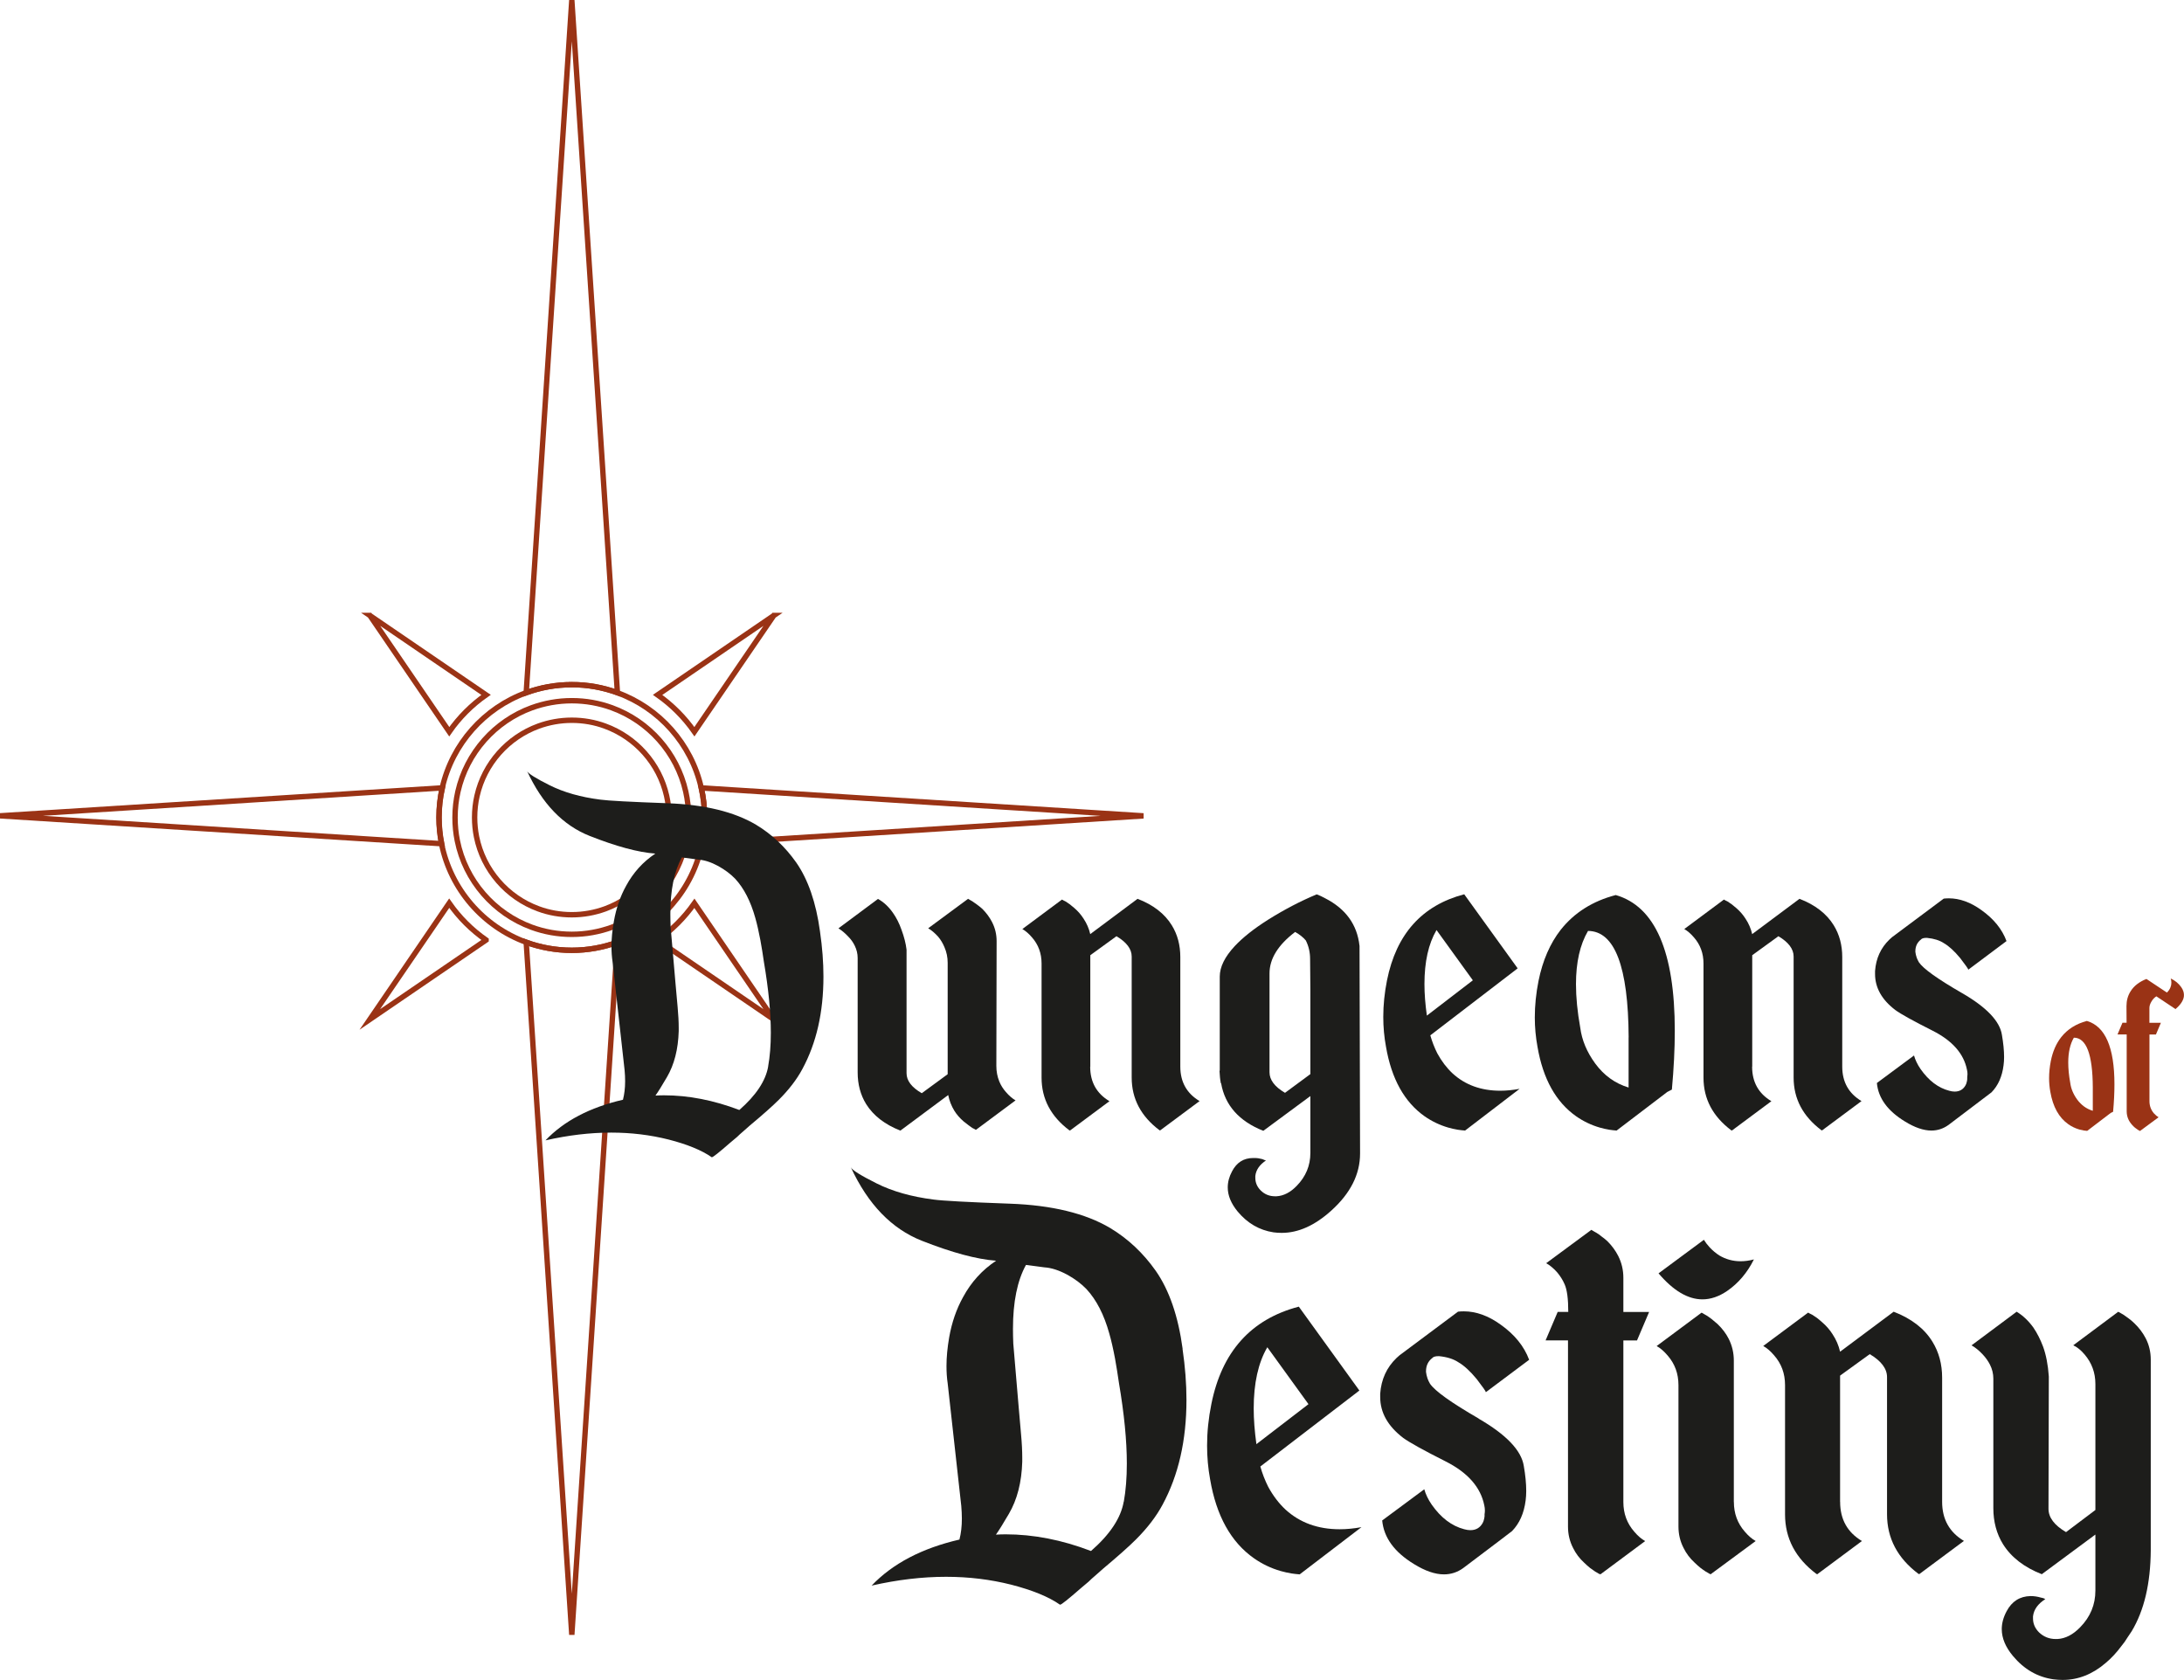
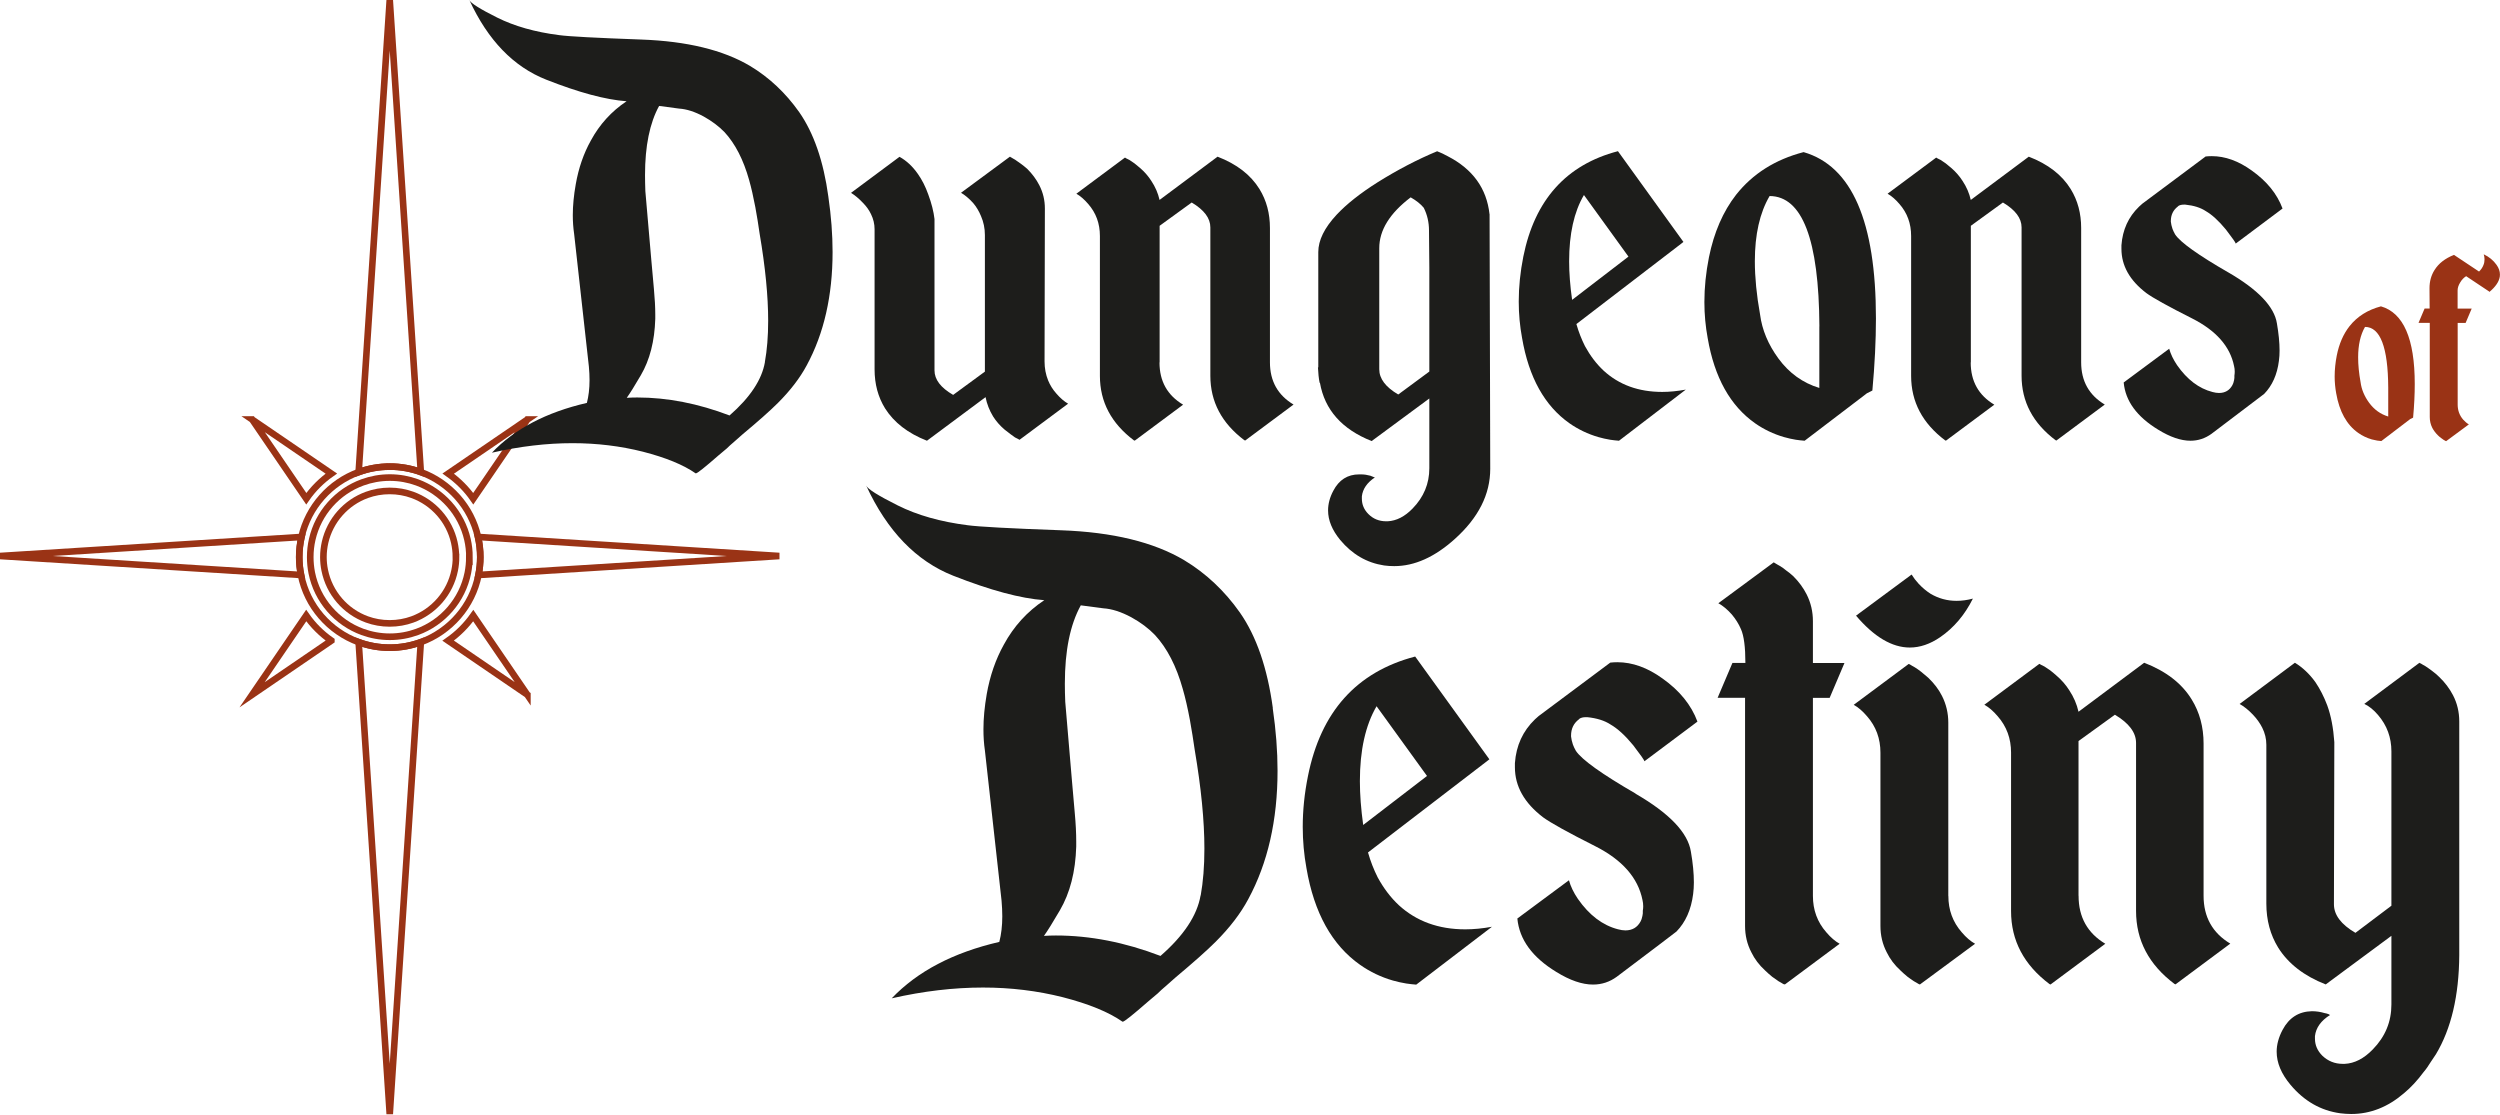
- <svg xmlns="http://www.w3.org/2000/svg" id="Capa_1" data-name="Capa 1" viewBox="0 0 404.71 311.3">
+ <svg xmlns="http://www.w3.org/2000/svg" id="Capa_1" data-name="Capa 1" viewBox="0 0 378.01 168.48">
  <defs>
    <style>
      .cls-1 {
        fill: #1d1d1b;
      }

      .cls-2 {
        fill: #9a3315;
      }

      .cls-3 {
        fill: none;
        stroke: #9a3315;
        stroke-miterlimit: 10;
      }
    </style>
  </defs>
-   <path class="cls-3" d="M130.57,151.48c0,1.66-.17,3.29-.48,4.86-1.7,8.46-7.73,15.35-15.69,18.26-2.63.96-5.48,1.49-8.45,1.49s-5.81-.53-8.45-1.49c-7.95-2.91-13.98-9.8-15.68-18.26-.31-1.57-.48-3.2-.48-4.86,0-1.89.21-3.72.61-5.49,1.86-8.17,7.79-14.8,15.55-17.63,2.63-.96,5.48-1.49,8.45-1.49s5.81.53,8.45,1.49c7.76,2.83,13.7,9.46,15.55,17.64.4,1.77.61,3.6.61,5.48Z" />
-   <path class="cls-3" d="M127.61,151.48c0,1.46-.15,2.89-.42,4.28-1.49,7.44-6.8,13.5-13.8,16.06-2.32.84-4.82,1.31-7.43,1.31s-5.11-.46-7.43-1.31c-6.99-2.56-12.3-8.62-13.79-16.06-.28-1.38-.42-2.81-.42-4.28,0-1.66.19-3.27.54-4.82,1.64-7.19,6.85-13.02,13.67-15.51,2.32-.84,4.82-1.31,7.43-1.31s5.11.46,7.43,1.31c6.82,2.49,12.05,8.32,13.68,15.51.35,1.55.54,3.17.54,4.82Z" />
-   <path class="cls-3" d="M123.98,151.48c0,1.22-.12,2.41-.35,3.56-1.24,6.2-5.66,11.24-11.49,13.37-1.93.7-4.01,1.09-6.18,1.09s-4.26-.38-6.18-1.09c-5.82-2.13-10.24-7.18-11.48-13.37-.23-1.15-.35-2.34-.35-3.56,0-1.38.15-2.72.45-4.02,1.36-5.98,5.71-10.84,11.38-12.91,1.93-.7,4.01-1.09,6.18-1.09s4.26.38,6.18,1.09c5.68,2.08,10.03,6.93,11.39,12.92.29,1.29.45,2.64.45,4.01Z" />
-   <path class="cls-3" d="M105.96,176.09c2.97,0,5.81-.53,8.45-1.49l-8.45,128.32-8.45-128.32c2.63.96,5.48,1.49,8.45,1.49Z" />
-   <path class="cls-3" d="M105.96,126.87c-2.97,0-5.81.53-8.45,1.49L105.96.03l8.45,128.32c-2.63-.96-5.48-1.49-8.45-1.49Z" />
-   <path class="cls-3" d="M81.97,145.99c-.4,1.77-.61,3.6-.61,5.49,0,1.66.17,3.29.48,4.86L.03,151.17l81.93-5.18Z" />
-   <path class="cls-3" d="M130.09,156.34c.31-1.57.48-3.2.48-4.86,0-1.88-.21-3.71-.61-5.48l81.93,5.18-81.8,5.17Z" />
-   <path class="cls-3" d="M90.07,174.19l-21.54,14.71,14.71-21.54c1.86,2.66,4.17,4.97,6.83,6.82Z" />
-   <path class="cls-3" d="M143.39,114.05l-14.71,21.54c-1.86-2.66-4.17-4.97-6.82-6.83l21.54-14.71Z" />
-   <path class="cls-3" d="M68.53,114.05l21.54,14.71c-2.66,1.86-4.97,4.17-6.82,6.83l-14.71-21.54Z" />
-   <path class="cls-3" d="M143.39,188.91l-21.54-14.71c2.66-1.85,4.97-4.17,6.83-6.82l14.71,21.54Z" />
  <g>
-     <path class="cls-1" d="M151.95,172.6c.43,2.94.64,5.73.64,8.37,0,6.6-1.3,12.31-3.91,17.13-1.02,1.91-2.48,3.81-4.36,5.69-1.16,1.16-2.94,2.74-5.35,4.75-.07.07-.5.45-1.29,1.14-.43.36-.79.69-1.09.99l-1.24,1.04c-2.08,1.82-3.22,2.72-3.42,2.72h-.05c-1.85-1.29-4.51-2.38-7.97-3.27-3.4-.86-6.95-1.29-10.65-1.29-3.9,0-7.96.48-12.18,1.44,3.43-3.6,8.22-6.11,14.36-7.53.26-1.02.4-2.16.4-3.42,0-.66-.03-1.35-.1-2.08l-2.23-20.06c-.13-.89-.2-1.83-.2-2.82,0-1.45.15-3.02.45-4.7.43-2.44,1.19-4.64,2.28-6.59,1.32-2.44,3.12-4.42,5.4-5.94-3.17-.23-7.22-1.32-12.16-3.27-4.94-1.95-8.81-5.96-11.61-12.03.2.46,1.6,1.35,4.21,2.65,2.61,1.3,5.73,2.19,9.36,2.65,1.42.2,5.57.42,12.45.67,6.88.25,12.36,1.58,16.42,3.99,2.91,1.75,5.38,4.08,7.43,6.98,2.21,3.17,3.68,7.43,4.41,12.78ZM142.34,197.61c.33-1.82.5-3.9.5-6.24,0-3.73-.43-8.12-1.29-13.17l-.3-1.98-.35-2.03c-.3-1.58-.61-2.95-.94-4.11-.86-3.07-2.1-5.48-3.71-7.23-.86-.89-1.91-1.68-3.17-2.38-1.35-.73-2.59-1.12-3.71-1.19l-3.02-.4c-1.42,2.58-2.13,6.06-2.13,10.45,0,.79.02,1.6.05,2.43l.45,5.2.45,5.2.2,2.23.2,2.23c.13,1.42.2,2.69.2,3.81v.64c-.1,3.37-.83,6.21-2.18,8.52-.92,1.58-1.63,2.72-2.13,3.42.53-.03,1.06-.05,1.58-.05,4.56,0,9.21.91,13.96,2.72,3.1-2.71,4.89-5.4,5.35-8.07Z" />
-     <path class="cls-1" d="M184.63,197.51c0,1.02.18,1.98.54,2.87.3.73.71,1.39,1.24,1.98.59.69,1.19,1.2,1.78,1.54l-7.33,5.45h-.05l-.15-.1-.2-.1-.3-.15-.69-.5-.89-.69c-.69-.59-1.27-1.25-1.73-1.98-.56-.92-.94-1.9-1.14-2.92l-8.86,6.59c-2.87-1.12-4.99-2.76-6.34-4.9-1.06-1.72-1.58-3.68-1.58-5.89v-21.19c0-.79-.18-1.55-.54-2.28-.3-.63-.71-1.2-1.24-1.73-.59-.63-1.19-1.12-1.78-1.49l7.33-5.45c1.06.59,1.98,1.45,2.77,2.58.63.89,1.16,1.93,1.58,3.12.5,1.35.81,2.59.94,3.71v22.88c0,1.39.94,2.62,2.82,3.71l4.8-3.52v-20.65c0-1.02-.2-1.98-.59-2.87-.3-.73-.69-1.39-1.19-1.98-.63-.69-1.24-1.2-1.83-1.54l7.38-5.45h.05l.05.05.1.05.25.15.35.2c.3.2.58.4.84.59.36.26.69.53.99.79.76.76,1.37,1.58,1.83,2.48.56,1.09.84,2.26.84,3.52,0,1.42-.02,9.13-.05,23.13Z" />
-     <path class="cls-1" d="M202.02,197.66c0,2.84,1.19,4.97,3.57,6.39l-7.33,5.45-.05-.05h-.05c-3.43-2.58-5.15-5.83-5.15-9.76v-21.15c0-1.88-.59-3.5-1.78-4.85-.59-.69-1.19-1.2-1.78-1.54l7.33-5.45h.05l.15.1.2.1.3.15c.23.17.48.33.74.5.3.23.58.46.84.69.69.59,1.27,1.26,1.73,1.98.59.89,1.01,1.85,1.24,2.87l8.77-6.54c2.91,1.12,5.02,2.76,6.34,4.9,1.06,1.72,1.58,3.68,1.58,5.89v20.3c0,2.84,1.19,4.97,3.57,6.39l-7.33,5.45-.05-.05h-.05c-3.43-2.58-5.15-5.83-5.15-9.76v-22.43c0-1.39-.94-2.64-2.82-3.76l-4.85,3.52v20.65Z" />
-     <path class="cls-1" d="M251.93,175.22c0,.13.02,6.5.05,19.11.03,12.61.05,19.08.05,19.41,0,3.86-1.78,7.39-5.35,10.6-3.04,2.74-6.09,4.11-9.16,4.11-.53,0-1.04-.03-1.54-.1-2.61-.4-4.82-1.68-6.64-3.86-1.22-1.49-1.83-2.97-1.83-4.46,0-.99.26-1.98.79-2.97.86-1.65,2.16-2.48,3.91-2.48h.3c.46,0,.92.07,1.39.2l.5.2.15.05h.05c-1.19.79-1.85,1.75-1.98,2.87v.35c0,.89.33,1.67.99,2.33.73.73,1.62,1.09,2.67,1.09h.25c1.32-.07,2.58-.71,3.76-1.93,1.68-1.72,2.53-3.75,2.53-6.09v-10.55l-8.72,6.44c-4.49-1.78-7.1-4.72-7.82-8.81h-.05c-.13-.66-.21-1.44-.25-2.33h.05v-17.43c0-1.78.92-3.66,2.77-5.65,1.52-1.62,3.58-3.25,6.19-4.9,3-1.88,6.01-3.45,9.01-4.7.53.2,1.06.45,1.58.74,3.8,1.95,5.91,4.87,6.34,8.77ZM242.82,199.04v-15.7c-.03-2.24-.05-4.13-.05-5.65,0-1.22-.26-2.36-.79-3.42-.46-.56-1.12-1.09-1.98-1.58-3.17,2.41-4.75,4.97-4.75,7.68v18.32c0,1.42.96,2.69,2.87,3.81l4.7-3.47Z" />
-     <path class="cls-1" d="M265.05,191.86c.33,1.16.76,2.26,1.29,3.32.79,1.45,1.73,2.69,2.82,3.71,2.34,2.15,5.3,3.22,8.86,3.22,1.12,0,2.31-.12,3.57-.35l-10.1,7.73c-.43-.03-.87-.08-1.34-.15-.59-.1-1.19-.23-1.78-.4-1.58-.46-3.04-1.16-4.36-2.08-3.76-2.64-6.16-6.95-7.18-12.92-.33-1.78-.5-3.61-.5-5.5,0-2.21.23-4.47.69-6.78,1.72-8.58,6.49-13.9,14.31-15.95l9.9,13.72-.25.2-15.95,12.23ZM266.19,172.35c-1.49,2.54-2.23,5.88-2.23,10,0,1.78.15,3.73.45,5.84l8.52-6.54-6.73-9.31Z" />
-     <path class="cls-1" d="M308.93,202.36l-9.36,7.13c-.43-.03-.87-.08-1.34-.15-.59-.1-1.19-.23-1.78-.4-1.58-.46-3.04-1.16-4.36-2.08-3.76-2.64-6.16-6.93-7.18-12.88-.33-1.78-.5-3.6-.5-5.45,0-2.21.23-4.47.69-6.78.76-3.76,2.13-6.92,4.11-9.46,2.51-3.17,5.91-5.32,10.2-6.44,7.3,2.11,10.94,10.5,10.94,25.16,0,3.33-.18,6.97-.54,10.89l-.89.45ZM301.8,192.21c-.07-13.11-2.58-19.68-7.53-19.71-1.49,2.54-2.23,5.83-2.23,9.85,0,2.44.26,5.13.79,8.07.3,2.31,1.22,4.52,2.77,6.64,1.62,2.21,3.68,3.7,6.19,4.46v-9.31Z" />
-     <path class="cls-1" d="M324.68,197.66c0,2.84,1.19,4.97,3.57,6.39l-7.33,5.45-.05-.05h-.05c-3.43-2.58-5.15-5.83-5.15-9.76v-21.15c0-1.88-.59-3.5-1.78-4.85-.59-.69-1.19-1.2-1.78-1.54l7.33-5.45h.05l.15.1.2.1.3.15c.23.17.48.33.74.5.3.23.58.46.84.69.69.59,1.27,1.26,1.73,1.98.59.89,1.01,1.85,1.24,2.87l8.77-6.54c2.91,1.12,5.02,2.76,6.34,4.9,1.06,1.72,1.58,3.68,1.58,5.89v20.3c0,2.84,1.19,4.97,3.57,6.39l-7.33,5.45-.05-.05h-.05c-3.43-2.58-5.15-5.83-5.15-9.76v-22.43c0-1.39-.94-2.64-2.82-3.76l-4.85,3.52v20.65Z" />
-     <path class="cls-1" d="M363.57,184.01c4.54,2.62,7.01,5.21,7.4,7.75.26,1.52.4,2.89.4,4.11,0,.53-.03,1.04-.1,1.54-.26,2.08-1.01,3.75-2.23,5-.2.17-2.86,2.18-7.97,6.04-.96.69-2.01,1.04-3.17,1.04-1.45,0-3.09-.56-4.9-1.68-3.2-1.95-4.94-4.32-5.2-7.13l6.88-5.1c.23.83.63,1.65,1.19,2.48,1.52,2.18,3.3,3.53,5.35,4.06.36.1.69.15.99.15.92,0,1.6-.4,2.03-1.19.1-.17.18-.41.25-.74l.05-.35v-.35c.03-.2.05-.4.05-.59,0-.3-.03-.58-.1-.84-.59-2.97-2.71-5.37-6.34-7.21-3.63-1.83-5.94-3.11-6.93-3.84-2.51-1.91-3.76-4.14-3.76-6.69v-.54c.17-2.34,1.06-4.29,2.67-5.84l.5-.45,9.56-7.13c.3-.03.61-.05.94-.05,2.01,0,4.03.73,6.04,2.18,2.28,1.62,3.83,3.53,4.65,5.74l-7.08,5.3c0-.13-.5-.84-1.49-2.13-1.09-1.32-2.1-2.24-3.02-2.77-.79-.53-1.83-.86-3.12-.99h-.2c-.36,0-.64.07-.84.2l-.1.1c-.69.53-1.04,1.26-1.04,2.18v.1c.03.33.12.69.25,1.09.1.26.23.54.4.84.79,1.19,3.46,3.1,8,5.72Z" />
+     <path class="cls-3" d="M72.62,84.24c0,.92-.09,1.83-.27,2.7-.94,4.71-4.3,8.54-8.72,10.16-1.46.53-3.05.83-4.7.83s-3.23-.29-4.7-.83c-4.42-1.62-7.78-5.45-8.72-10.16-.17-.87-.27-1.78-.27-2.7,0-1.05.12-2.07.34-3.05,1.04-4.54,4.33-8.23,8.65-9.81,1.46-.53,3.05-.83,4.7-.83s3.23.29,4.7.83c4.31,1.58,7.62,5.26,8.65,9.81.22.98.34,2,.34,3.05Z" />
+     <path class="cls-3" d="M70.97,84.24c0,.81-.08,1.61-.23,2.38-.83,4.14-3.78,7.51-7.67,8.93-1.29.47-2.68.73-4.13.73s-2.84-.26-4.13-.73c-3.89-1.42-6.84-4.79-7.67-8.93-.15-.77-.23-1.56-.23-2.38,0-.92.1-1.82.3-2.68.91-4,3.81-7.24,7.6-8.62,1.29-.47,2.68-.73,4.13-.73s2.84.26,4.13.73c3.79,1.39,6.7,4.63,7.61,8.63.2.86.3,1.76.3,2.68Z" />
+     <path class="cls-3" d="M68.95,84.24c0,.68-.07,1.34-.2,1.98-.69,3.45-3.15,6.25-6.39,7.44-1.07.39-2.23.6-3.44.6s-2.37-.21-3.44-.6c-3.24-1.18-5.69-3.99-6.38-7.44-.13-.64-.2-1.3-.2-1.98,0-.77.09-1.51.25-2.23.76-3.33,3.17-6.03,6.33-7.18,1.07-.39,2.23-.6,3.44-.6s2.37.21,3.44.6c3.16,1.15,5.58,3.85,6.33,7.18.16.72.25,1.47.25,2.23Z" />
+     <path class="cls-3" d="M58.93,97.93c1.65,0,3.23-.29,4.7-.83l-4.7,71.35-4.7-71.35c1.46.53,3.05.83,4.7.83Z" />
+     <path class="cls-3" d="M58.93,70.56c-1.65,0-3.23.29-4.7.83L58.93.03l4.7,71.35c-1.46-.53-3.05-.83-4.7-.83Z" />
+     <path class="cls-3" d="M45.59,81.19c-.22.98-.34,2-.34,3.05,0,.92.09,1.83.27,2.7L.03,84.07l45.56-2.88Z" />
+     <path class="cls-3" d="M72.35,86.94c.17-.87.27-1.78.27-2.7,0-1.05-.12-2.07-.34-3.05l45.55,2.88-45.48,2.87Z" />
+     <path class="cls-3" d="M50.1,96.87l-11.98,8.18,8.18-11.98c1.03,1.48,2.32,2.76,3.8,3.79Z" />
+     <path class="cls-3" d="M79.74,63.43l-8.18,11.98c-1.03-1.48-2.32-2.76-3.79-3.8l11.98-8.18Z" />
+     <path class="cls-3" d="M38.12,63.43l11.98,8.18c-1.48,1.04-2.76,2.32-3.79,3.8l-8.18-11.98Z" />
+     <path class="cls-3" d="M79.74,105.05l-11.98-8.18c1.48-1.03,2.76-2.32,3.8-3.79l8.18,11.98Z" />
  </g>
  <g>
-     <path class="cls-2" d="M391.14,206.22l-4.37,3.33c-.2-.02-.41-.04-.62-.07-.28-.05-.55-.11-.83-.18-.74-.22-1.42-.54-2.03-.97-1.76-1.23-2.87-3.24-3.35-6.01-.15-.83-.23-1.68-.23-2.54,0-1.03.11-2.09.32-3.17.35-1.76.99-3.23,1.92-4.42,1.17-1.48,2.76-2.48,4.76-3.01,3.41.99,5.11,4.9,5.11,11.74,0,1.56-.08,3.25-.25,5.09l-.42.21ZM387.81,201.48c-.03-6.12-1.2-9.19-3.51-9.2-.69,1.19-1.04,2.72-1.04,4.6,0,1.14.12,2.4.37,3.77.14,1.08.57,2.11,1.29,3.1.76,1.03,1.72,1.73,2.89,2.08v-4.35Z" />
-     <path class="cls-2" d="M394.08,191.68h-1.69l.92-2.17h.76l-.02-3.07c0-1.03.25-1.95.76-2.75.62-1,1.6-1.76,2.94-2.29l3.79,2.52c.31-.29.53-.62.67-.99.11-.26.16-.55.16-.86,0-.25-.04-.5-.12-.76.82.39,1.46.92,1.94,1.6.34.48.51.96.51,1.46,0,.11,0,.22-.02.32-.12.77-.65,1.54-1.57,2.31l-.05-.07-3.47-2.31c-.35.22-.66.53-.9.95-.26.42-.39.82-.39,1.2v2.75h2.13l-.92,2.17h-1.2v12.35c0,.88.28,1.63.83,2.27.29.32.58.56.86.72l-3.44,2.54-.02-.02h-.02l-.05-.02-.12-.07-.16-.09c-.14-.09-.27-.18-.39-.28-.17-.12-.32-.25-.46-.39-.35-.34-.64-.72-.86-1.13-.26-.51-.39-1.06-.39-1.64v-14.22Z" />
-   </g>
-   <g>
-     <path class="cls-1" d="M219.13,249.93c.49,3.33.73,6.49.73,9.48,0,7.48-1.48,13.95-4.43,19.41-1.16,2.17-2.81,4.32-4.94,6.45-1.31,1.31-3.33,3.1-6.06,5.39-.07.07-.56.5-1.46,1.29-.49.41-.9.79-1.23,1.12l-1.4,1.18c-2.36,2.06-3.65,3.09-3.87,3.09h-.06c-2.09-1.46-5.11-2.69-9.03-3.7-3.85-.97-7.87-1.46-12.06-1.46-4.41,0-9.01.54-13.8,1.63,3.89-4.08,9.31-6.92,16.27-8.53.3-1.16.45-2.45.45-3.87,0-.75-.04-1.53-.11-2.36l-2.52-22.72c-.15-1.01-.22-2.08-.22-3.2,0-1.65.17-3.42.5-5.33.49-2.77,1.35-5.25,2.58-7.46,1.5-2.77,3.53-5.01,6.12-6.73-3.59-.26-8.18-1.5-13.77-3.7-5.59-2.21-9.98-6.75-13.16-13.63.22.52,1.81,1.52,4.77,3,2.95,1.48,6.49,2.48,10.6,3,1.61.22,6.31.48,14.11.76,7.8.28,14,1.79,18.6,4.52,3.29,1.98,6.1,4.62,8.42,7.91,2.51,3.59,4.17,8.42,4.99,14.47ZM208.25,278.26c.37-2.06.56-4.41.56-7.07,0-4.23-.49-9.2-1.46-14.92l-.34-2.24-.39-2.3c-.34-1.8-.69-3.35-1.07-4.66-.97-3.48-2.38-6.21-4.21-8.19-.97-1.01-2.17-1.91-3.59-2.69-1.53-.82-2.94-1.27-4.21-1.35l-3.42-.45c-1.61,2.92-2.41,6.86-2.41,11.84,0,.9.02,1.81.06,2.75l.5,5.89.5,5.89.22,2.52.22,2.52c.15,1.61.22,3.05.22,4.32v.73c-.11,3.82-.94,7.03-2.47,9.65-1.05,1.8-1.85,3.09-2.41,3.87.6-.04,1.2-.06,1.8-.06,5.16,0,10.44,1.03,15.82,3.09,3.52-3.07,5.54-6.12,6.06-9.14Z" />
-     <path class="cls-1" d="M233.55,271.75c.37,1.31.86,2.56,1.46,3.76.9,1.65,1.96,3.05,3.2,4.21,2.66,2.43,6,3.65,10.04,3.65,1.27,0,2.62-.13,4.04-.39l-11.45,8.75c-.49-.04-.99-.09-1.51-.17-.67-.11-1.35-.26-2.02-.45-1.8-.52-3.44-1.31-4.94-2.36-4.26-2.99-6.98-7.87-8.13-14.64-.37-2.02-.56-4.1-.56-6.23,0-2.51.26-5.07.79-7.69,1.94-9.72,7.35-15.75,16.21-18.07l11.22,15.54-.28.22-18.07,13.86ZM234.84,249.65c-1.68,2.88-2.52,6.66-2.52,11.33,0,2.02.17,4.23.5,6.62l9.65-7.41-7.63-10.55Z" />
-     <path class="cls-1" d="M273.98,262.86c5.14,2.97,7.94,5.9,8.39,8.78.3,1.72.45,3.27.45,4.66,0,.6-.04,1.18-.11,1.74-.3,2.36-1.14,4.25-2.52,5.67-.22.19-3.24,2.47-9.03,6.84-1.08.79-2.28,1.18-3.59,1.18-1.65,0-3.5-.64-5.55-1.91-3.63-2.21-5.59-4.9-5.89-8.08l7.8-5.78c.26.94.71,1.87,1.35,2.81,1.72,2.47,3.74,4,6.06,4.6.41.11.79.17,1.12.17,1.05,0,1.81-.45,2.3-1.35.11-.19.21-.47.28-.84l.06-.39v-.39c.04-.22.06-.45.06-.67,0-.34-.04-.65-.11-.95-.67-3.37-3.07-6.09-7.18-8.16s-6.73-3.53-7.85-4.35c-2.84-2.17-4.26-4.69-4.26-7.57v-.62c.19-2.66,1.2-4.86,3.03-6.62l.56-.5,10.83-8.08c.34-.04.69-.06,1.07-.06,2.28,0,4.56.82,6.84,2.47,2.58,1.83,4.34,4,5.27,6.51l-8.02,6c0-.15-.56-.95-1.68-2.41-1.23-1.5-2.38-2.54-3.42-3.14-.9-.6-2.08-.97-3.53-1.12h-.22c-.41,0-.73.08-.95.22l-.11.11c-.79.6-1.18,1.42-1.18,2.47v.11c.04.37.13.79.28,1.23.11.3.26.62.45.95.9,1.35,3.92,3.51,9.06,6.48Z" />
-     <path class="cls-1" d="M300.82,248.36v29.96c0,2.13.67,3.96,2.02,5.5.67.79,1.35,1.37,2.02,1.74l-8.3,6.17-.06-.06h-.11l-.11-.06-.28-.17-.39-.22c-.3-.22-.62-.45-.95-.67-.37-.3-.73-.62-1.07-.95-.9-.82-1.59-1.74-2.08-2.75-.64-1.23-.95-2.56-.95-3.98v-34.5h-4.15l2.24-5.27h1.96c0-2.39-.22-4.1-.67-5.11-.34-.79-.8-1.53-1.4-2.24-.67-.75-1.35-1.31-2.02-1.68l8.36-6.17h.06l.06.06.11.06.28.17.39.22c.34.19.65.41.95.67.37.26.75.56,1.12.9.86.86,1.53,1.78,2.02,2.75.64,1.27.95,2.62.95,4.04v6.34h4.77l-2.24,5.27h-2.52Z" />
-     <path class="cls-1" d="M321.3,278.31c0,2.13.67,3.96,2.02,5.5.67.79,1.35,1.37,2.02,1.74l-8.36,6.17-.06-.06h-.06l-.11-.06-.28-.17-.39-.22c-.34-.22-.65-.45-.95-.67-.37-.3-.73-.62-1.07-.95-.9-.82-1.59-1.74-2.08-2.75-.64-1.23-.95-2.56-.95-3.98v-26.2c0-2.13-.67-3.96-2.02-5.5-.67-.79-1.35-1.37-2.02-1.74l8.3-6.17h.06l.11.06.11.06.28.17.39.22c.3.19.62.41.95.67.37.3.73.6,1.07.9.9.86,1.59,1.78,2.08,2.75.64,1.27.95,2.62.95,4.04v26.2ZM315.74,229.73c.3.49.65.95,1.07,1.4.56.6,1.16,1.1,1.8,1.51,1.2.71,2.51,1.07,3.93,1.07.79,0,1.61-.11,2.47-.34-1.23,2.47-2.88,4.41-4.94,5.83-1.53,1.05-3.07,1.57-4.6,1.57-2.69,0-5.4-1.61-8.13-4.82l8.42-6.23Z" />
-     <path class="cls-1" d="M340.99,278.31c0,3.22,1.35,5.63,4.04,7.24l-8.3,6.17-.06-.06h-.06c-3.89-2.92-5.83-6.6-5.83-11.05v-23.96c0-2.13-.67-3.96-2.02-5.5-.67-.79-1.35-1.37-2.02-1.74l8.3-6.17h.06l.17.11.22.11.34.17c.26.19.54.37.84.56.34.26.65.52.95.79.79.67,1.44,1.42,1.96,2.24.67,1.01,1.14,2.1,1.4,3.25l9.93-7.41c3.29,1.27,5.69,3.12,7.18,5.55,1.2,1.94,1.8,4.17,1.8,6.68v23c0,3.22,1.35,5.63,4.04,7.24l-8.3,6.17-.06-.06h-.06c-3.89-2.92-5.83-6.6-5.83-11.05v-25.41c0-1.57-1.07-2.99-3.2-4.26l-5.5,3.98v23.39Z" />
-     <path class="cls-1" d="M392.55,243.08l.06.06h.06l.11.06.28.17.39.22c.34.22.65.45.95.67.41.3.79.62,1.12.95.86.82,1.55,1.74,2.08,2.75.64,1.23.95,2.56.95,3.98v35.34c-.04,6.13-1.22,11.13-3.53,14.98l-.79,1.18c-.34.56-.69,1.07-1.07,1.51-.94,1.27-1.93,2.34-2.97,3.2-2.43,2.09-5.09,3.14-7.97,3.14-.56,0-1.12-.04-1.68-.11-2.95-.41-5.46-1.85-7.52-4.32-1.38-1.65-2.08-3.31-2.08-4.99,0-1.08.3-2.19.9-3.31.97-1.83,2.45-2.77,4.43-2.81.64,0,1.27.09,1.91.28.22.04.43.09.62.17l.17.11h.06c-1.38.86-2.15,1.93-2.3,3.2v.39c0,.97.37,1.83,1.12,2.58.86.82,1.89,1.23,3.09,1.23h.28c1.5-.07,2.92-.8,4.26-2.19,1.87-1.91,2.81-4.17,2.81-6.79v-10.38l-9.93,7.35c-3.25-1.27-5.65-3.12-7.18-5.55-1.2-1.94-1.8-4.17-1.8-6.68v-24.01c0-.9-.21-1.76-.62-2.58-.34-.67-.8-1.33-1.4-1.96-.67-.71-1.35-1.25-2.02-1.63l8.36-6.23c1.16.71,2.19,1.68,3.09,2.92.71,1.05,1.31,2.23,1.8,3.53.56,1.53.92,3.39,1.07,5.55l-.06,24.52c0,1.61,1.08,3.05,3.25,4.32l5.44-4.1v-23.34c0-2.09-.67-3.93-2.02-5.5-.67-.79-1.37-1.35-2.08-1.68l8.36-6.23Z" />
+     <g>
+       <path class="cls-1" d="M125.25,29.74c.43,2.94.64,5.73.64,8.37,0,6.6-1.3,12.31-3.91,17.13-1.02,1.91-2.48,3.81-4.36,5.69-1.16,1.16-2.94,2.74-5.35,4.75-.07.07-.5.45-1.29,1.14-.43.36-.79.69-1.09.99l-1.24,1.04c-2.08,1.82-3.22,2.72-3.42,2.72h-.05c-1.85-1.29-4.51-2.38-7.97-3.27-3.4-.86-6.95-1.29-10.65-1.29-3.9,0-7.96.48-12.18,1.44,3.43-3.6,8.22-6.11,14.36-7.53.26-1.02.4-2.16.4-3.42,0-.66-.03-1.35-.1-2.08l-2.23-20.06c-.13-.89-.2-1.83-.2-2.82,0-1.45.15-3.02.45-4.7.43-2.44,1.19-4.64,2.28-6.59,1.32-2.44,3.12-4.42,5.4-5.94-3.17-.23-7.22-1.32-12.16-3.27-4.94-1.95-8.81-5.96-11.61-12.03.2.46,1.6,1.35,4.21,2.65,2.61,1.3,5.73,2.19,9.36,2.65,1.42.2,5.57.42,12.45.67,6.88.25,12.36,1.58,16.42,3.99,2.91,1.75,5.38,4.08,7.43,6.98,2.21,3.17,3.68,7.43,4.41,12.78ZM115.65,54.75c.33-1.82.5-3.9.5-6.24,0-3.73-.43-8.12-1.29-13.17l-.3-1.98-.35-2.03c-.3-1.58-.61-2.95-.94-4.11-.86-3.07-2.1-5.48-3.71-7.23-.86-.89-1.91-1.68-3.17-2.38-1.35-.73-2.59-1.12-3.71-1.19l-3.02-.4c-1.42,2.58-2.13,6.06-2.13,10.45,0,.79.02,1.6.05,2.43l.45,5.2.45,5.2.2,2.23.2,2.23c.13,1.42.2,2.69.2,3.81v.64c-.1,3.37-.83,6.21-2.18,8.52-.92,1.58-1.63,2.72-2.13,3.42.53-.03,1.06-.05,1.58-.05,4.56,0,9.21.91,13.96,2.72,3.1-2.71,4.89-5.4,5.35-8.07Z" />
+       <path class="cls-1" d="M157.94,54.65c0,1.02.18,1.98.54,2.87.3.73.71,1.39,1.24,1.98.59.69,1.19,1.2,1.78,1.54l-7.33,5.45h-.05l-.15-.1-.2-.1-.3-.15-.69-.5-.89-.69c-.69-.59-1.27-1.25-1.73-1.98-.56-.92-.94-1.9-1.14-2.92l-8.86,6.59c-2.87-1.12-4.99-2.76-6.34-4.9-1.06-1.72-1.58-3.68-1.58-5.89v-21.19c0-.79-.18-1.55-.54-2.28-.3-.63-.71-1.2-1.24-1.73-.59-.63-1.19-1.12-1.78-1.49l7.33-5.45c1.06.59,1.98,1.45,2.77,2.58.63.89,1.16,1.93,1.58,3.12.5,1.35.81,2.59.94,3.71v22.88c0,1.39.94,2.62,2.82,3.71l4.8-3.52v-20.65c0-1.02-.2-1.98-.59-2.87-.3-.73-.69-1.39-1.19-1.98-.63-.69-1.24-1.2-1.83-1.54l7.38-5.45h.05l.05.05.1.05.25.15.35.2c.3.2.58.4.84.59.36.26.69.53.99.79.76.76,1.37,1.58,1.83,2.48.56,1.09.84,2.26.84,3.52,0,1.42-.02,9.13-.05,23.13Z" />
+       <path class="cls-1" d="M175.32,54.8c0,2.84,1.19,4.97,3.57,6.39l-7.33,5.45-.05-.05h-.05c-3.43-2.58-5.15-5.83-5.15-9.76v-21.15c0-1.88-.59-3.5-1.78-4.85-.59-.69-1.19-1.2-1.78-1.54l7.33-5.45h.05l.15.1.2.1.3.15c.23.17.48.33.74.5.3.23.58.46.84.69.69.59,1.27,1.26,1.73,1.98.59.89,1.01,1.85,1.24,2.87l8.77-6.54c2.91,1.12,5.02,2.76,6.34,4.9,1.06,1.72,1.58,3.68,1.58,5.89v20.3c0,2.84,1.19,4.97,3.57,6.39l-7.33,5.45-.05-.05h-.05c-3.43-2.58-5.15-5.83-5.15-9.76v-22.43c0-1.39-.94-2.64-2.82-3.76l-4.85,3.52v20.65Z" />
+       <path class="cls-1" d="M225.23,32.37c0,.13.02,6.5.05,19.11.03,12.61.05,19.08.05,19.41,0,3.86-1.78,7.39-5.35,10.6-3.04,2.74-6.09,4.11-9.16,4.11-.53,0-1.04-.03-1.54-.1-2.61-.4-4.82-1.68-6.64-3.86-1.22-1.49-1.83-2.97-1.83-4.46,0-.99.26-1.98.79-2.97.86-1.65,2.16-2.48,3.91-2.48h.3c.46,0,.92.07,1.39.2l.5.2.15.05h.05c-1.19.79-1.85,1.75-1.98,2.87v.35c0,.89.33,1.67.99,2.33.73.73,1.62,1.09,2.67,1.09h.25c1.32-.07,2.58-.71,3.76-1.93,1.68-1.72,2.53-3.75,2.53-6.09v-10.55l-8.72,6.44c-4.49-1.78-7.1-4.72-7.82-8.81h-.05c-.13-.66-.21-1.44-.25-2.33h.05v-17.43c0-1.78.92-3.66,2.77-5.65,1.52-1.62,3.58-3.25,6.19-4.9,3-1.88,6.01-3.45,9.01-4.7.53.2,1.06.45,1.58.74,3.8,1.95,5.91,4.87,6.34,8.77ZM216.12,56.19v-15.7c-.03-2.24-.05-4.13-.05-5.65,0-1.22-.26-2.36-.79-3.42-.46-.56-1.12-1.09-1.98-1.58-3.17,2.41-4.75,4.97-4.75,7.68v18.32c0,1.42.96,2.69,2.87,3.81l4.7-3.47Z" />
+       <path class="cls-1" d="M238.36,49.01c.33,1.16.76,2.26,1.29,3.32.79,1.45,1.73,2.69,2.82,3.71,2.34,2.15,5.3,3.22,8.86,3.22,1.12,0,2.31-.12,3.57-.35l-10.1,7.73c-.43-.03-.87-.08-1.34-.15-.59-.1-1.19-.23-1.78-.4-1.58-.46-3.04-1.16-4.36-2.08-3.76-2.64-6.16-6.95-7.18-12.92-.33-1.78-.5-3.61-.5-5.5,0-2.21.23-4.47.69-6.78,1.72-8.58,6.49-13.9,14.31-15.95l9.9,13.72-.25.2-15.95,12.23ZM239.49,29.5c-1.49,2.54-2.23,5.88-2.23,10,0,1.78.15,3.73.45,5.84l8.52-6.54-6.73-9.31Z" />
+       <path class="cls-1" d="M282.23,59.51l-9.36,7.13c-.43-.03-.87-.08-1.34-.15-.59-.1-1.19-.23-1.78-.4-1.58-.46-3.04-1.16-4.36-2.08-3.76-2.64-6.16-6.93-7.18-12.88-.33-1.78-.5-3.6-.5-5.45,0-2.21.23-4.47.69-6.78.76-3.76,2.13-6.92,4.11-9.46,2.51-3.17,5.91-5.32,10.2-6.44,7.3,2.11,10.94,10.5,10.94,25.16,0,3.33-.18,6.97-.54,10.89l-.89.45ZM275.1,49.35c-.07-13.11-2.58-19.68-7.53-19.71-1.49,2.54-2.23,5.83-2.23,9.85,0,2.44.26,5.13.79,8.07.3,2.31,1.22,4.52,2.77,6.64,1.62,2.21,3.68,3.7,6.19,4.46v-9.31Z" />
+       <path class="cls-1" d="M297.98,54.8c0,2.84,1.19,4.97,3.57,6.39l-7.33,5.45-.05-.05h-.05c-3.43-2.58-5.15-5.83-5.15-9.76v-21.15c0-1.88-.59-3.5-1.78-4.85-.59-.69-1.19-1.2-1.78-1.54l7.33-5.45h.05l.15.1.2.1.3.15c.23.17.48.33.74.5.3.23.58.46.84.69.69.59,1.27,1.26,1.73,1.98.59.89,1.01,1.85,1.24,2.87l8.77-6.54c2.91,1.12,5.02,2.76,6.34,4.9,1.06,1.72,1.58,3.68,1.58,5.89v20.3c0,2.84,1.19,4.97,3.57,6.39l-7.33,5.45-.05-.05h-.05c-3.43-2.58-5.15-5.83-5.15-9.76v-22.43c0-1.39-.94-2.64-2.82-3.76l-4.85,3.52v20.65Z" />
+       <path class="cls-1" d="M336.88,41.16c4.54,2.62,7.01,5.21,7.4,7.75.26,1.52.4,2.89.4,4.11,0,.53-.03,1.04-.1,1.54-.26,2.08-1.01,3.75-2.23,5-.2.17-2.86,2.18-7.97,6.04-.96.69-2.01,1.04-3.17,1.04-1.45,0-3.09-.56-4.9-1.68-3.2-1.95-4.94-4.32-5.2-7.13l6.88-5.1c.23.83.63,1.65,1.19,2.48,1.52,2.18,3.3,3.53,5.35,4.06.36.1.69.15.99.15.92,0,1.6-.4,2.03-1.19.1-.17.18-.41.25-.74l.05-.35v-.35c.03-.2.05-.4.05-.59,0-.3-.03-.58-.1-.84-.59-2.97-2.71-5.37-6.34-7.21-3.63-1.83-5.94-3.11-6.93-3.84-2.51-1.91-3.76-4.14-3.76-6.69v-.54c.17-2.34,1.06-4.29,2.67-5.84l.5-.45,9.56-7.13c.3-.03.61-.05.94-.05,2.01,0,4.03.73,6.04,2.18,2.28,1.62,3.83,3.53,4.65,5.74l-7.08,5.3c0-.13-.5-.84-1.49-2.13-1.09-1.32-2.1-2.24-3.02-2.77-.79-.53-1.83-.86-3.12-.99h-.2c-.36,0-.64.07-.84.2l-.1.1c-.69.53-1.04,1.26-1.04,2.18v.1c.03.33.12.69.25,1.09.1.26.23.54.4.84.79,1.19,3.46,3.1,8,5.72Z" />
+     </g>
+     <g>
+       <path class="cls-2" d="M364.44,63.36l-4.37,3.33c-.2-.02-.41-.04-.62-.07-.28-.05-.55-.11-.83-.18-.74-.22-1.42-.54-2.03-.97-1.76-1.23-2.87-3.24-3.35-6.01-.15-.83-.23-1.68-.23-2.54,0-1.03.11-2.09.32-3.17.35-1.76.99-3.23,1.92-4.42,1.17-1.48,2.76-2.48,4.76-3.01,3.41.99,5.11,4.9,5.11,11.74,0,1.56-.08,3.25-.25,5.09l-.42.21ZM361.11,58.63c-.03-6.12-1.2-9.19-3.51-9.2-.69,1.19-1.04,2.72-1.04,4.6,0,1.14.12,2.4.37,3.77.14,1.08.57,2.11,1.29,3.1.76,1.03,1.72,1.73,2.89,2.08v-4.35Z" />
+       <path class="cls-2" d="M367.38,48.82h-1.69l.92-2.17h.76l-.02-3.07c0-1.03.25-1.95.76-2.75.62-1,1.6-1.76,2.94-2.29l3.79,2.52c.31-.29.53-.62.67-.99.11-.26.16-.55.16-.86,0-.25-.04-.5-.12-.76.82.39,1.46.92,1.94,1.6.34.48.51.96.51,1.46,0,.11,0,.22-.02.32-.12.77-.65,1.54-1.57,2.31l-.05-.07-3.47-2.31c-.35.22-.66.53-.9.95-.26.42-.39.82-.39,1.2v2.75h2.13l-.92,2.17h-1.2v12.35c0,.88.28,1.63.83,2.27.29.32.58.56.86.72l-3.44,2.54-.02-.02h-.02l-.05-.02-.12-.07-.16-.09c-.14-.09-.27-.18-.39-.28-.17-.12-.32-.25-.46-.39-.35-.34-.64-.72-.86-1.13-.26-.51-.39-1.06-.39-1.64v-14.22Z" />
+     </g>
+     <g>
+       <path class="cls-1" d="M192.44,107.07c.49,3.33.73,6.49.73,9.48,0,7.48-1.48,13.95-4.43,19.41-1.16,2.17-2.81,4.32-4.94,6.45-1.31,1.31-3.33,3.1-6.06,5.39-.07.07-.56.5-1.46,1.29-.49.41-.9.79-1.23,1.12l-1.4,1.18c-2.36,2.06-3.65,3.09-3.87,3.09h-.06c-2.09-1.46-5.11-2.69-9.03-3.7-3.85-.97-7.87-1.46-12.06-1.46-4.41,0-9.01.54-13.8,1.63,3.89-4.08,9.31-6.92,16.27-8.53.3-1.16.45-2.45.45-3.87,0-.75-.04-1.53-.11-2.36l-2.52-22.72c-.15-1.01-.22-2.08-.22-3.2,0-1.65.17-3.42.5-5.33.49-2.77,1.35-5.25,2.58-7.46,1.5-2.77,3.53-5.01,6.12-6.73-3.59-.26-8.18-1.5-13.77-3.7-5.59-2.21-9.98-6.75-13.16-13.63.22.52,1.81,1.52,4.77,3,2.95,1.48,6.49,2.48,10.6,3,1.61.22,6.31.48,14.11.76,7.8.28,14,1.79,18.6,4.52,3.29,1.98,6.1,4.62,8.42,7.91,2.51,3.59,4.17,8.42,4.99,14.47ZM181.55,135.4c.37-2.06.56-4.41.56-7.07,0-4.23-.49-9.2-1.46-14.92l-.34-2.24-.39-2.3c-.34-1.8-.69-3.35-1.07-4.66-.97-3.48-2.38-6.21-4.21-8.19-.97-1.01-2.17-1.91-3.59-2.69-1.53-.82-2.94-1.27-4.21-1.35l-3.42-.45c-1.61,2.92-2.41,6.86-2.41,11.84,0,.9.02,1.81.06,2.75l.5,5.89.5,5.89.22,2.52.22,2.52c.15,1.61.22,3.05.22,4.32v.73c-.11,3.82-.94,7.03-2.47,9.65-1.05,1.8-1.85,3.09-2.41,3.87.6-.04,1.2-.06,1.8-.06,5.16,0,10.44,1.03,15.82,3.09,3.52-3.07,5.54-6.12,6.06-9.14Z" />
+       <path class="cls-1" d="M206.85,128.9c.37,1.31.86,2.56,1.46,3.76.9,1.65,1.96,3.05,3.2,4.21,2.66,2.43,6,3.65,10.04,3.65,1.27,0,2.62-.13,4.04-.39l-11.45,8.75c-.49-.04-.99-.09-1.51-.17-.67-.11-1.35-.26-2.02-.45-1.8-.52-3.44-1.31-4.94-2.36-4.26-2.99-6.98-7.87-8.13-14.64-.37-2.02-.56-4.1-.56-6.23,0-2.51.26-5.07.79-7.69,1.94-9.72,7.35-15.75,16.21-18.07l11.22,15.54-.28.22-18.07,13.86ZM208.14,106.79c-1.68,2.88-2.52,6.66-2.52,11.33,0,2.02.17,4.23.5,6.62l9.65-7.41-7.63-10.55Z" />
+       <path class="cls-1" d="M247.28,120c5.14,2.97,7.94,5.9,8.39,8.78.3,1.72.45,3.27.45,4.66,0,.6-.04,1.18-.11,1.74-.3,2.36-1.14,4.25-2.52,5.67-.22.19-3.24,2.47-9.03,6.84-1.08.79-2.28,1.18-3.59,1.18-1.65,0-3.5-.64-5.55-1.91-3.63-2.21-5.59-4.9-5.89-8.08l7.8-5.78c.26.94.71,1.87,1.35,2.81,1.72,2.47,3.74,4,6.06,4.6.41.11.79.17,1.12.17,1.05,0,1.81-.45,2.3-1.35.11-.19.21-.47.28-.84l.06-.39v-.39c.04-.22.06-.45.06-.67,0-.34-.04-.65-.11-.95-.67-3.37-3.07-6.09-7.18-8.16s-6.73-3.53-7.85-4.35c-2.84-2.17-4.26-4.69-4.26-7.57v-.62c.19-2.66,1.2-4.86,3.03-6.62l.56-.5,10.83-8.08c.34-.04.69-.06,1.07-.06,2.28,0,4.56.82,6.84,2.47,2.58,1.83,4.34,4,5.27,6.51l-8.02,6c0-.15-.56-.95-1.68-2.41-1.23-1.5-2.38-2.54-3.42-3.14-.9-.6-2.08-.97-3.53-1.12h-.22c-.41,0-.73.08-.95.22l-.11.11c-.79.6-1.18,1.42-1.18,2.47v.11c.04.37.13.79.28,1.23.11.3.26.62.45.95.9,1.35,3.92,3.51,9.06,6.48Z" />
+       <path class="cls-1" d="M274.12,105.5v29.96c0,2.13.67,3.96,2.02,5.5.67.79,1.35,1.37,2.02,1.74l-8.3,6.17-.06-.06h-.11l-.11-.06-.28-.17-.39-.22c-.3-.22-.62-.45-.95-.67-.37-.3-.73-.62-1.07-.95-.9-.82-1.59-1.74-2.08-2.75-.64-1.23-.95-2.56-.95-3.98v-34.5h-4.15l2.24-5.27h1.96c0-2.39-.22-4.1-.67-5.11-.34-.79-.8-1.53-1.4-2.24-.67-.75-1.35-1.31-2.02-1.68l8.36-6.17h.06l.06.06.11.06.28.17.39.22c.34.19.65.41.95.67.37.26.75.56,1.12.9.86.86,1.53,1.78,2.02,2.75.64,1.27.95,2.62.95,4.04v6.34h4.77l-2.24,5.27h-2.52Z" />
+       <path class="cls-1" d="M294.6,135.46c0,2.13.67,3.96,2.02,5.5.67.79,1.35,1.37,2.02,1.74l-8.36,6.17-.06-.06h-.06l-.11-.06-.28-.17-.39-.22c-.34-.22-.65-.45-.95-.67-.37-.3-.73-.62-1.07-.95-.9-.82-1.59-1.74-2.08-2.75-.64-1.23-.95-2.56-.95-3.98v-26.2c0-2.13-.67-3.96-2.02-5.5-.67-.79-1.35-1.37-2.02-1.74l8.3-6.17h.06l.11.06.11.06.28.17.39.22c.3.19.62.41.95.67.37.3.73.6,1.07.9.9.86,1.59,1.78,2.08,2.75.64,1.27.95,2.62.95,4.04v26.2ZM289.04,86.87c.3.49.65.95,1.07,1.4.56.6,1.16,1.1,1.8,1.51,1.2.71,2.51,1.07,3.93,1.07.79,0,1.61-.11,2.47-.34-1.23,2.47-2.88,4.41-4.94,5.83-1.53,1.05-3.07,1.57-4.6,1.57-2.69,0-5.4-1.61-8.13-4.82l8.42-6.23Z" />
+       <path class="cls-1" d="M314.29,135.46c0,3.22,1.35,5.63,4.04,7.24l-8.3,6.17-.06-.06h-.06c-3.89-2.92-5.83-6.6-5.83-11.05v-23.96c0-2.13-.67-3.96-2.02-5.5-.67-.79-1.35-1.37-2.02-1.74l8.3-6.17h.06l.17.11.22.11.34.17c.26.19.54.37.84.56.34.26.65.52.95.79.79.67,1.44,1.42,1.96,2.24.67,1.01,1.14,2.1,1.4,3.25l9.93-7.41c3.29,1.27,5.69,3.12,7.18,5.55,1.2,1.94,1.8,4.17,1.8,6.68v23c0,3.22,1.35,5.63,4.04,7.24l-8.3,6.17-.06-.06h-.06c-3.89-2.92-5.83-6.6-5.83-11.05v-25.41c0-1.57-1.07-2.99-3.2-4.26l-5.5,3.98v23.39Z" />
+       <path class="cls-1" d="M365.85,100.23l.06.06h.06l.11.06.28.17.39.22c.34.22.65.45.95.67.41.3.79.62,1.12.95.86.82,1.55,1.74,2.08,2.75.64,1.23.95,2.56.95,3.98v35.34c-.04,6.13-1.22,11.13-3.53,14.98l-.79,1.18c-.34.56-.69,1.07-1.07,1.51-.94,1.27-1.93,2.34-2.97,3.2-2.43,2.09-5.09,3.14-7.97,3.14-.56,0-1.12-.04-1.68-.11-2.95-.41-5.46-1.85-7.52-4.32-1.38-1.65-2.08-3.31-2.08-4.99,0-1.08.3-2.19.9-3.31.97-1.83,2.45-2.77,4.43-2.81.64,0,1.27.09,1.91.28.22.04.43.09.62.17l.17.11h.06c-1.38.86-2.15,1.93-2.3,3.2v.39c0,.97.37,1.83,1.12,2.58.86.82,1.89,1.23,3.09,1.23h.28c1.5-.07,2.92-.8,4.26-2.19,1.87-1.91,2.81-4.17,2.81-6.79v-10.38l-9.93,7.35c-3.25-1.27-5.65-3.12-7.18-5.55-1.2-1.94-1.8-4.17-1.8-6.68v-24.01c0-.9-.21-1.76-.62-2.58-.34-.67-.8-1.33-1.4-1.96-.67-.71-1.35-1.25-2.02-1.63l8.36-6.23c1.16.71,2.19,1.68,3.09,2.92.71,1.05,1.31,2.23,1.8,3.53.56,1.53.92,3.39,1.07,5.55l-.06,24.52c0,1.61,1.08,3.05,3.25,4.32l5.44-4.1v-23.34c0-2.09-.67-3.93-2.02-5.5-.67-.79-1.37-1.35-2.08-1.68l8.36-6.23Z" />
+     </g>
  </g>
</svg>
